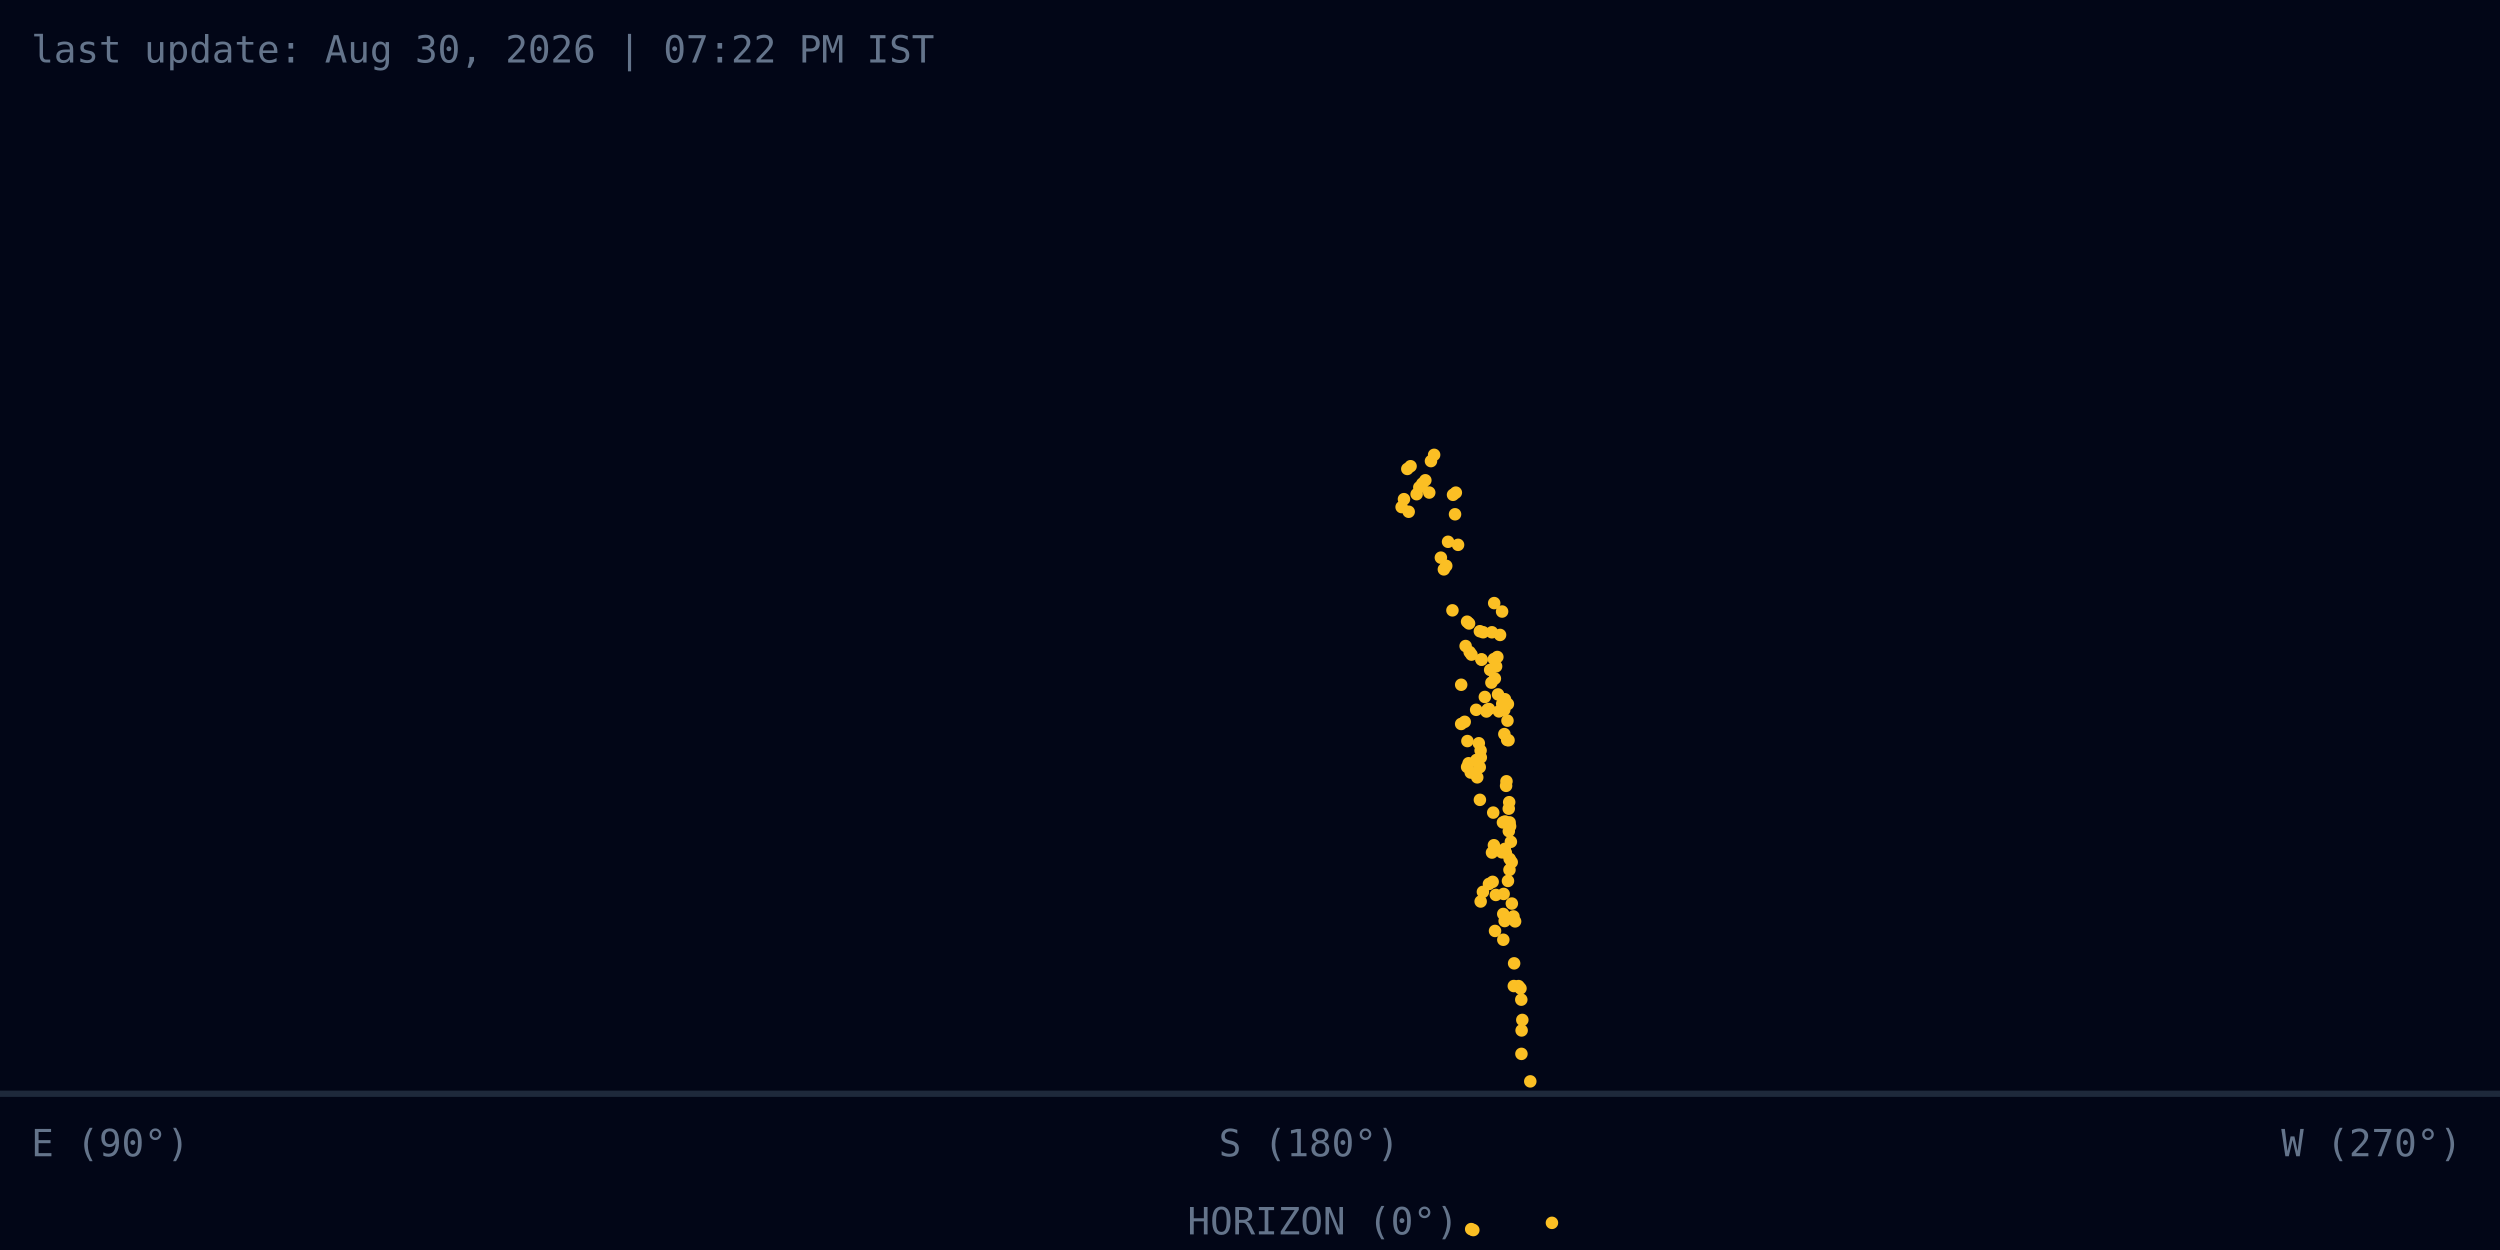
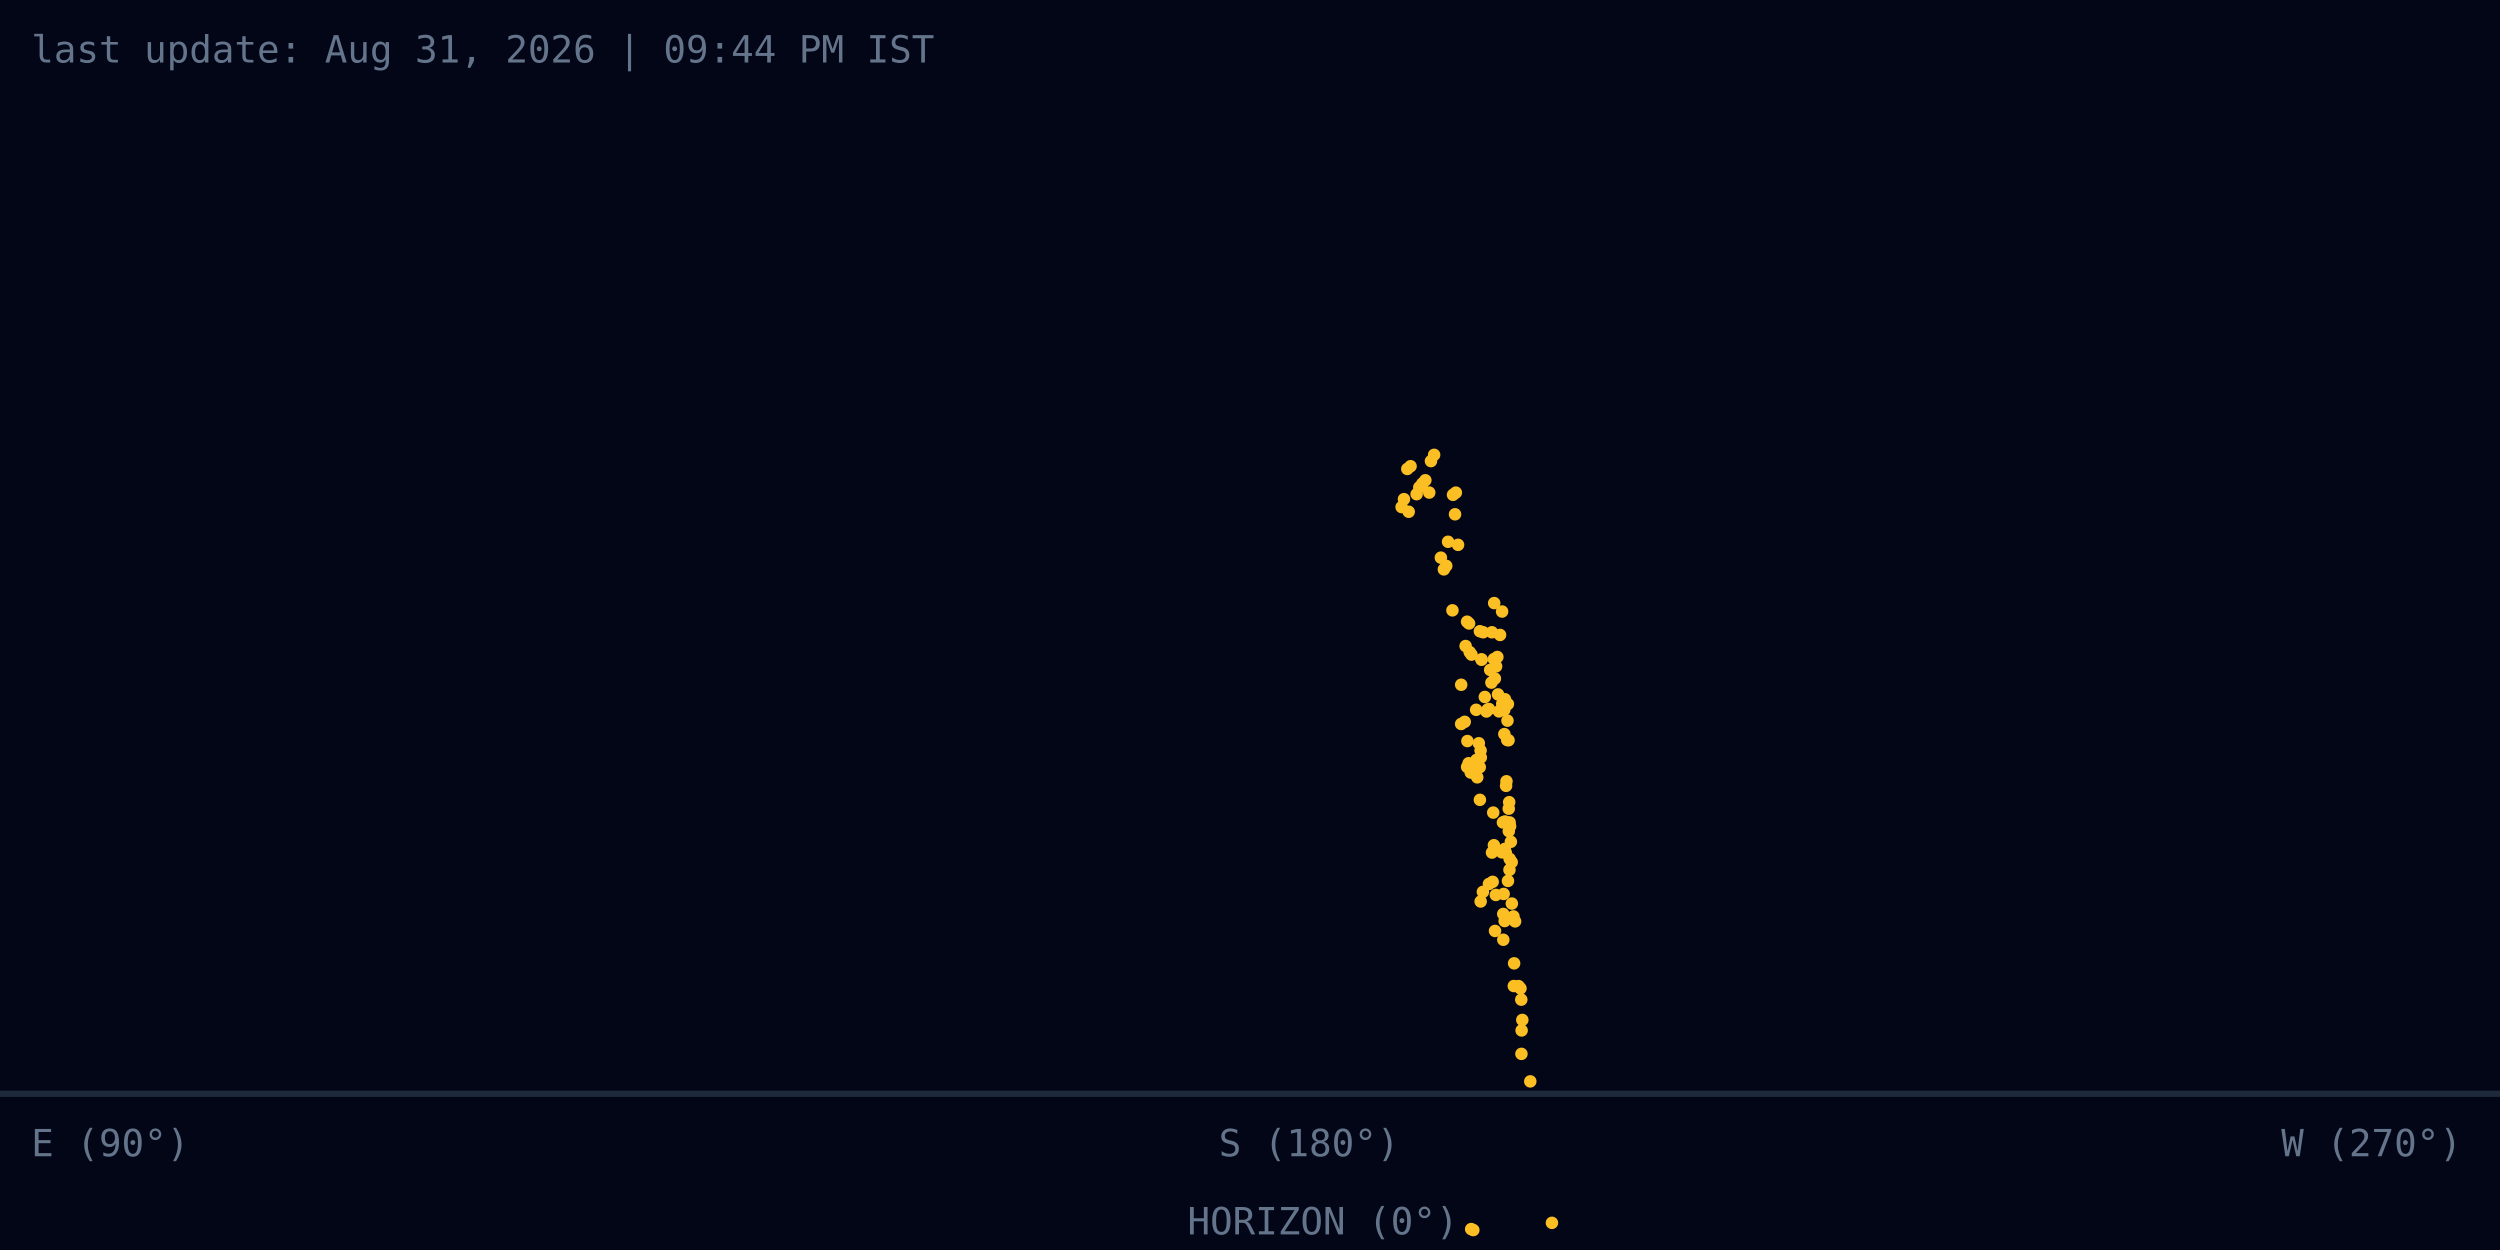
<svg xmlns="http://www.w3.org/2000/svg" width="800" height="400" viewBox="0 0 800 400">
  <rect width="800" height="400" fill="#020617" />
-   <text id="last-update" x="10" y="20" fill="#64748b" font-family="monospace">last update: Aug 30, 2026 | 07:22 PM IST</text>
+   <text id="last-update" x="10" y="20" fill="#64748b" font-family="monospace">last update: Aug 31, 2026 | 09:44 PM IST</text>
  <line x1="0" y1="350" x2="800" y2="350" stroke="#1e293b" stroke-width="2" />
  <text x="380" y="395" fill="#64748b" font-size="12" font-family="monospace">HORIZON (0°)</text>
  <text x="730" y="370" fill="#64748b" font-size="12" font-family="monospace">W (270°)</text>
  <text x="390" y="370" fill="#64748b" font-size="12" font-family="monospace">S (180°)</text>
  <text x="10" y="370" fill="#64748b" font-size="12" font-family="monospace">E (90°)</text>
  <g id="analemma-points">
    <circle cx=" 465.61" cy=" 164.57" r="2" fill="#fbbf24">
 </circle>
    <circle cx=" 467.57" cy=" 231.67" r="2" fill="#fbbf24">
 </circle>
    <circle cx=" 467.58" cy=" 219.12" r="2" fill="#fbbf24">
 </circle>
    <circle cx=" 468.71" cy=" 230.98" r="2" fill="#fbbf24">
 </circle>
    <circle cx=" 469.57" cy=" 237.14" r="2" fill="#fbbf24">
 </circle>
    <circle cx=" 469.00" cy=" 206.73" r="2" fill="#fbbf24">
 </circle>
    <circle cx=" 469.47" cy=" 198.94" r="2" fill="#fbbf24">
 </circle>
    <circle cx=" 470.10" cy=" 199.51" r="2" fill="#fbbf24">
 </circle>
    <circle cx=" 474.53" cy=" 285.41" r="2" fill="#fbbf24">
 </circle>
    <circle cx=" 472.47" cy=" 243.18" r="2" fill="#fbbf24">
 </circle>
    <circle cx=" 473.57" cy=" 255.95" r="2" fill="#fbbf24">
 </circle>
    <circle cx=" 473.22" cy=" 237.84" r="2" fill="#fbbf24">
 </circle>
    <circle cx=" 473.79" cy=" 240.17" r="2" fill="#fbbf24">
 </circle>
    <circle cx=" 473.56" cy=" 201.99" r="2" fill="#fbbf24">
 </circle>
    <circle cx=" 474.09" cy=" 210.99" r="2" fill="#fbbf24">
 </circle>
    <circle cx=" 478.41" cy=" 297.90" r="2" fill="#fbbf24">
 </circle>
    <circle cx=" 477.65" cy=" 282.19" r="2" fill="#fbbf24">
 </circle>
    <circle cx=" 477.44" cy=" 272.82" r="2" fill="#fbbf24">
 </circle>
    <circle cx=" 478.67" cy=" 286.38" r="2" fill="#fbbf24">
 </circle>
    <circle cx=" 478.05" cy=" 270.47" r="2" fill="#fbbf24">
 </circle>
    <circle cx=" 476.85" cy=" 214.37" r="2" fill="#fbbf24">
 </circle>
    <circle cx=" 477.25" cy=" 218.44" r="2" fill="#fbbf24">
 </circle>
    <circle cx=" 481.06" cy=" 300.72" r="2" fill="#fbbf24">
 </circle>
    <circle cx=" 481.04" cy=" 292.47" r="2" fill="#fbbf24">
 </circle>
    <circle cx=" 481.49" cy=" 294.73" r="2" fill="#fbbf24">
 </circle>
    <circle cx=" 481.17" cy=" 286.06" r="2" fill="#fbbf24">
 </circle>
    <circle cx=" 479.37" cy=" 222.21" r="2" fill="#fbbf24">
 </circle>
    <circle cx=" 479.67" cy=" 227.65" r="2" fill="#fbbf24">
 </circle>
    <circle cx=" 498.29" cy=" 411.31" r="2" fill="#fbbf24">
 </circle>
    <circle cx=" 498.34" cy=" 411.53" r="2" fill="#fbbf24">
 </circle>
    <circle cx=" 484.42" cy=" 315.53" r="2" fill="#fbbf24">
 </circle>
    <circle cx=" 486.86" cy=" 337.24" r="2" fill="#fbbf24">
 </circle>
    <circle cx=" 481.87" cy=" 272.88" r="2" fill="#fbbf24">
 </circle>
    <circle cx=" 482.55" cy=" 281.90" r="2" fill="#fbbf24">
 </circle>
    <circle cx=" 481.19" cy=" 226.61" r="2" fill="#fbbf24">
 </circle>
    <circle cx=" 481.39" cy=" 234.91" r="2" fill="#fbbf24">
 </circle>
    <circle cx=" 486.92" cy=" 329.74" r="2" fill="#fbbf24">
 </circle>
    <circle cx=" 483.03" cy=" 278.36" r="2" fill="#fbbf24">
 </circle>
    <circle cx=" 483.79" cy=" 289.14" r="2" fill="#fbbf24">
 </circle>
    <circle cx=" 485.93" cy=" 315.55" r="2" fill="#fbbf24">
 </circle>
    <circle cx=" 484.30" cy=" 293.26" r="2" fill="#fbbf24">
 </circle>
    <circle cx=" 482.30" cy=" 236.80" r="2" fill="#fbbf24">
 </circle>
    <circle cx=" 482.80" cy=" 258.78" r="2" fill="#fbbf24">
 </circle>
    <circle cx=" 501.22" cy=" 413.90" r="2" fill="#fbbf24">
 </circle>
    <circle cx=" 489.69" cy=" 346.04" r="2" fill="#fbbf24">
 </circle>
    <circle cx=" 486.81" cy=" 319.89" r="2" fill="#fbbf24">
 </circle>
    <circle cx=" 484.83" cy=" 294.84" r="2" fill="#fbbf24">
 </circle>
    <circle cx=" 486.55" cy=" 316.29" r="2" fill="#fbbf24">
 </circle>
    <circle cx=" 482.73" cy=" 236.88" r="2" fill="#fbbf24">
 </circle>
    <circle cx=" 483.48" cy=" 269.37" r="2" fill="#fbbf24">
 </circle>
    <circle cx=" 496.62" cy=" 391.31" r="2" fill="#fbbf24">
 </circle>
    <circle cx=" 483.75" cy=" 275.90" r="2" fill="#fbbf24">
 </circle>
    <circle cx=" 483.23" cy=" 264.40" r="2" fill="#fbbf24">
 </circle>
    <circle cx=" 482.94" cy=" 256.70" r="2" fill="#fbbf24">
 </circle>
    <circle cx=" 483.08" cy=" 263.17" r="2" fill="#fbbf24">
 </circle>
    <circle cx=" 482.53" cy=" 225.29" r="2" fill="#fbbf24">
 </circle>
    <circle cx=" 482.39" cy=" 230.61" r="2" fill="#fbbf24">
 </circle>
    <circle cx=" 487.14" cy=" 326.38" r="2" fill="#fbbf24">
 </circle>
    <circle cx=" 482.82" cy=" 265.96" r="2" fill="#fbbf24">
 </circle>
    <circle cx=" 483.09" cy=" 274.84" r="2" fill="#fbbf24">
 </circle>
    <circle cx=" 482.07" cy=" 250.01" r="2" fill="#fbbf24">
 </circle>
    <circle cx=" 481.95" cy=" 251.47" r="2" fill="#fbbf24">
 </circle>
    <circle cx=" 481.58" cy=" 223.76" r="2" fill="#fbbf24">
 </circle>
    <circle cx=" 481.36" cy=" 227.15" r="2" fill="#fbbf24">
 </circle>
    <circle cx=" 484.52" cy=" 308.27" r="2" fill="#fbbf24">
 </circle>
    <circle cx=" 481.59" cy=" 262.88" r="2" fill="#fbbf24">
 </circle>
    <circle cx=" 480.71" cy=" 225.23" r="2" fill="#fbbf24">
 </circle>
    <circle cx=" 481.54" cy=" 271.65" r="2" fill="#fbbf24">
 </circle>
    <circle cx=" 480.94" cy=" 263.18" r="2" fill="#fbbf24">
 </circle>
    <circle cx=" 480.67" cy=" 195.69" r="2" fill="#fbbf24">
 </circle>
    <circle cx=" 480.02" cy=" 203.18" r="2" fill="#fbbf24">
 </circle>
    <circle cx=" 480.62" cy=" 272.75" r="2" fill="#fbbf24">
 </circle>
    <circle cx=" 479.15" cy=" 210.24" r="2" fill="#fbbf24">
 </circle>
    <circle cx=" 478.75" cy=" 213.23" r="2" fill="#fbbf24">
 </circle>
    <circle cx=" 478.36" cy=" 217.14" r="2" fill="#fbbf24">
 </circle>
    <circle cx=" 478.05" cy=" 210.91" r="2" fill="#fbbf24">
 </circle>
    <circle cx=" 478.14" cy=" 192.99" r="2" fill="#fbbf24">
 </circle>
    <circle cx=" 477.41" cy=" 202.33" r="2" fill="#fbbf24">
 </circle>
    <circle cx=" 477.83" cy=" 260.03" r="2" fill="#fbbf24">
 </circle>
    <circle cx=" 476.48" cy=" 226.89" r="2" fill="#fbbf24">
 </circle>
    <circle cx=" 476.07" cy=" 227.06" r="2" fill="#fbbf24">
 </circle>
    <circle cx=" 475.66" cy=" 227.68" r="2" fill="#fbbf24">
 </circle>
    <circle cx=" 475.15" cy=" 223.03" r="2" fill="#fbbf24">
 </circle>
    <circle cx=" 474.61" cy=" 202.32" r="2" fill="#fbbf24">
 </circle>
    <circle cx=" 474.09" cy=" 211.11" r="2" fill="#fbbf24">
 </circle>
    <circle cx=" 476.46" cy=" 282.87" r="2" fill="#fbbf24">
 </circle>
    <circle cx=" 473.86" cy=" 242.39" r="2" fill="#fbbf24">
 </circle>
    <circle cx=" 473.52" cy=" 245.50" r="2" fill="#fbbf24">
 </circle>
    <circle cx=" 472.37" cy=" 227.14" r="2" fill="#fbbf24">
 </circle>
    <circle cx=" 472.72" cy=" 248.75" r="2" fill="#fbbf24">
 </circle>
    <circle cx=" 470.88" cy=" 209.48" r="2" fill="#fbbf24">
 </circle>
    <circle cx=" 470.29" cy=" 208.66" r="2" fill="#fbbf24">
 </circle>
    <circle cx=" 473.81" cy=" 288.48" r="2" fill="#fbbf24">
 </circle>
    <circle cx=" 470.64" cy=" 247.22" r="2" fill="#fbbf24">
 </circle>
    <circle cx=" 469.96" cy=" 244.24" r="2" fill="#fbbf24">
 </circle>
    <circle cx=" 469.48" cy=" 245.43" r="2" fill="#fbbf24">
 </circle>
    <circle cx=" 466.58" cy=" 174.35" r="2" fill="#fbbf24">
 </circle>
    <circle cx=" 465.87" cy=" 157.64" r="2" fill="#fbbf24">
 </circle>
    <circle cx=" 464.97" cy=" 158.34" r="2" fill="#fbbf24">
 </circle>
    <circle cx=" 464.78" cy=" 195.31" r="2" fill="#fbbf24">
 </circle>
    <circle cx=" 463.38" cy=" 173.37" r="2" fill="#fbbf24">
 </circle>
    <circle cx=" 462.80" cy=" 181.08" r="2" fill="#fbbf24">
 </circle>
    <circle cx=" 462.04" cy=" 182.20" r="2" fill="#fbbf24">
 </circle>
    <circle cx=" 461.08" cy=" 178.45" r="2" fill="#fbbf24">
 </circle>
    <circle cx=" 458.92" cy=" 145.55" r="2" fill="#fbbf24">
 </circle>
    <circle cx=" 457.91" cy=" 147.55" r="2" fill="#fbbf24">
 </circle>
    <circle cx=" 457.36" cy=" 157.62" r="2" fill="#fbbf24">
 </circle>
    <circle cx=" 456.11" cy=" 153.69" r="2" fill="#fbbf24">
 </circle>
    <circle cx=" 455.13" cy=" 154.77" r="2" fill="#fbbf24">
 </circle>
    <circle cx=" 454.18" cy=" 155.94" r="2" fill="#fbbf24">
 </circle>
    <circle cx=" 453.32" cy=" 158.14" r="2" fill="#fbbf24">
 </circle>
    <circle cx=" 451.38" cy=" 149.19" r="2" fill="#fbbf24">
 </circle>
    <circle cx=" 450.34" cy=" 150.06" r="2" fill="#fbbf24">
 </circle>
    <circle cx=" 450.78" cy=" 163.76" r="2" fill="#fbbf24">
 </circle>
    <circle cx=" 449.27" cy=" 159.73" r="2" fill="#fbbf24">
 </circle>
    <circle cx=" 448.52" cy=" 162.26" r="2" fill="#fbbf24">
 </circle>
    <circle cx=" 20.26" cy=" 571.97" r="2" fill="#fbbf24">
 </circle>
    <circle cx=" 74.33" cy=" 546.37" r="2" fill="#fbbf24">
 </circle>
    <circle cx=" 471.46" cy=" 393.62" r="2" fill="#fbbf24">
 </circle>
    <circle cx=" 470.78" cy=" 393.31" r="2" fill="#fbbf24">
 </circle>
+     <circle cx=" 495.37" cy=" 503.27" r="2" fill="#fbbf24">
+  </circle>
  </g>
</svg>
